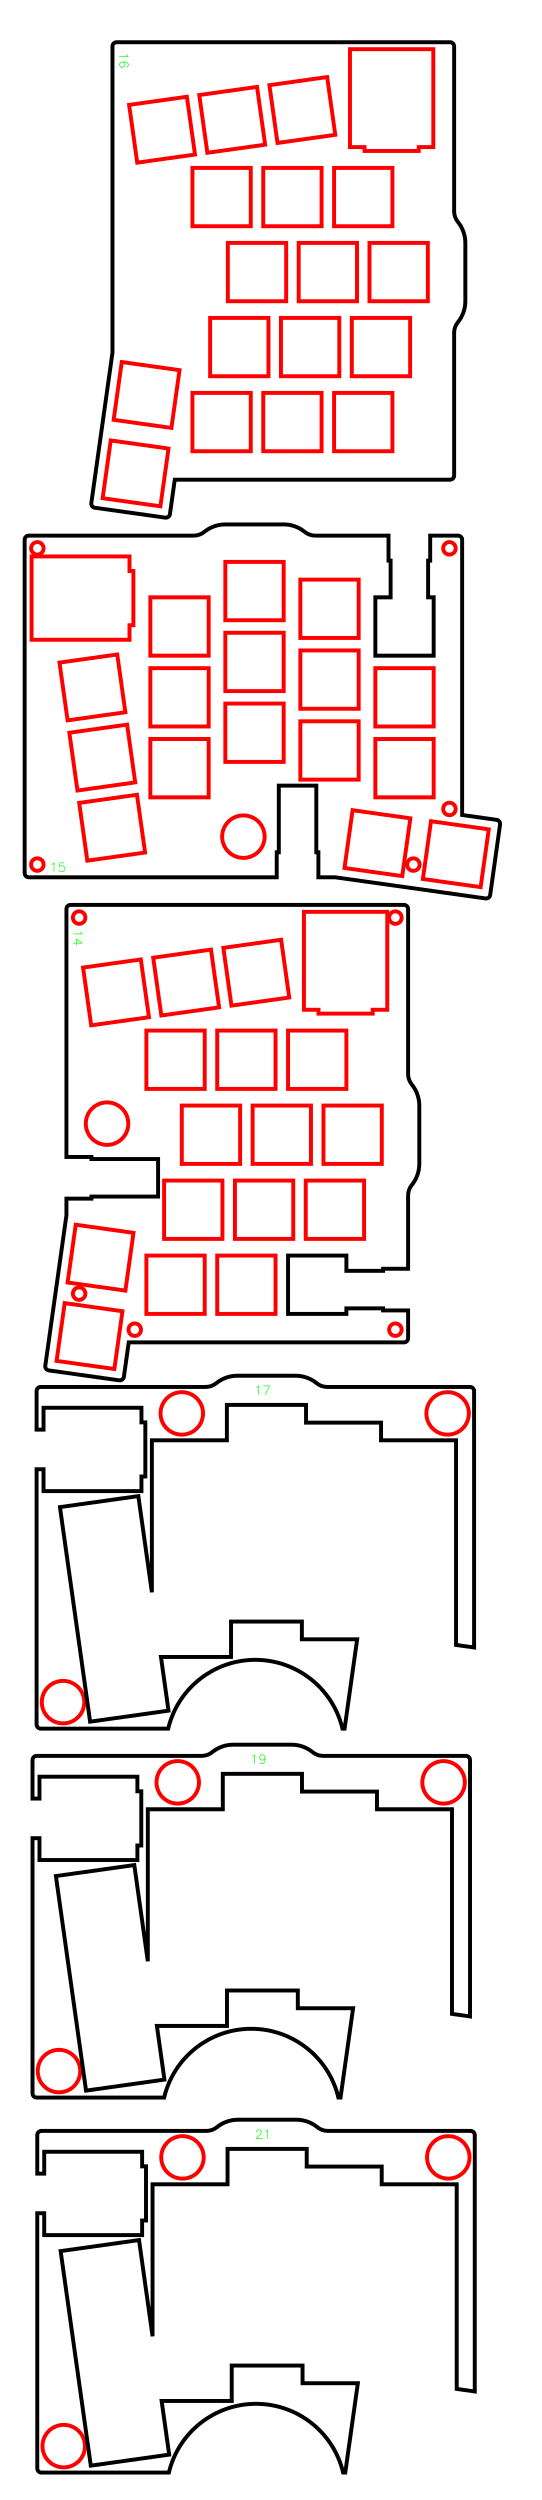
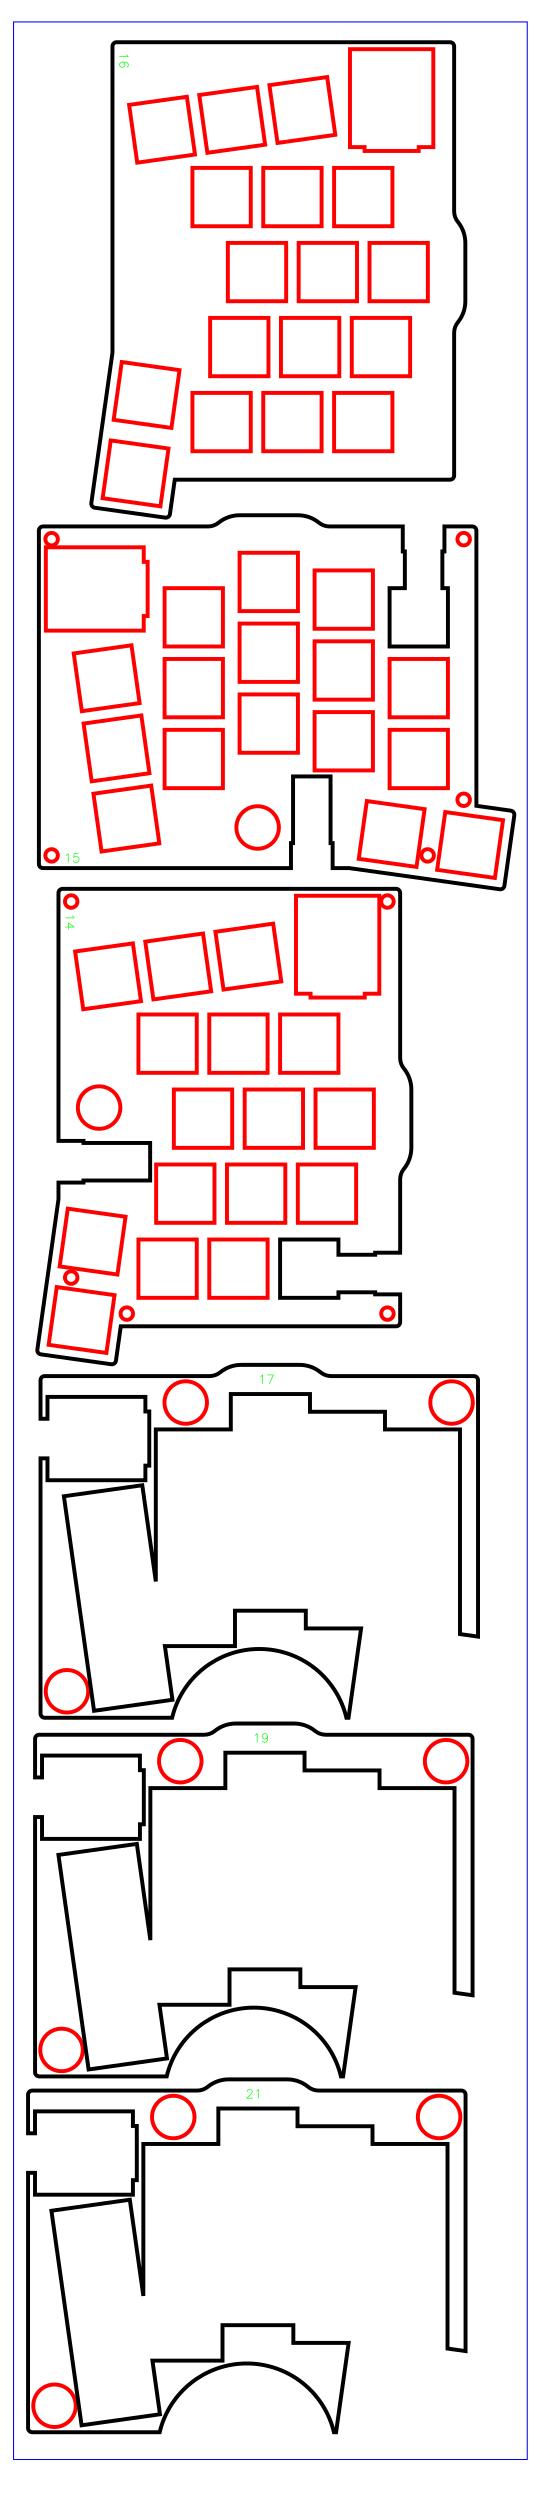
<svg xmlns="http://www.w3.org/2000/svg" width="130mm" height="600mm" viewBox="0 0 130 600" version="1.1" id="svg465" xml:space="preserve">
  <defs id="defs462" />
-   <g id="g13213" transform="matrix(6.12323e-17 1 -1 6.12323e-17 439.646 207.239)">
+   <g id="g13213" transform="rotate(90,117.1779,320.5608)">
    <path style="font-size:12px;fill:none;fill-rule:evenodd;stroke:#ff0000;stroke-width:0.25mm;stroke-linecap:round;stroke-opacity:1" d="M 12.984,420.653" id="path13043" />
    <path style="font-size:12px;fill:none;fill-rule:evenodd;stroke:#ff0000;stroke-width:0.25mm;stroke-linecap:round;stroke-opacity:1" d="M 103.234,420.653" id="path13041" />
    <path style="font-size:12px;fill:none;fill-rule:evenodd;stroke:#ff0000;stroke-width:0.25mm;stroke-linecap:round;stroke-opacity:1" d="M 111.884,407.303" id="path13039" />
    <path style="font-size:12px;fill:none;fill-rule:evenodd;stroke:#ff0000;stroke-width:0.25mm;stroke-linecap:round;stroke-opacity:1" d="M 111.884,344.753" id="path13037" />
    <path style="font-size:12px;fill:none;fill-rule:evenodd;stroke:#ff0000;stroke-width:0.25mm;stroke-linecap:round;stroke-opacity:1" d="M 12.984,344.753" id="path13035" />
    <path style="font-size:12px;fill:none;fill-rule:evenodd;stroke:#ff0000;stroke-width:0.25mm;stroke-linecap:round;stroke-opacity:1" d="M 62.434,413.953" id="path13033" />
    <path style="font-size:12px;fill:none;fill-rule:evenodd;stroke:#ff0000;stroke-width:0.25mm;stroke-linecap:round;stroke-opacity:1" d="m 11.484,420.653 a 1.5,1.5 0 0 1 3,0 1.5,1.5 0 0 1 -3,0 z" id="path13093" />
    <path style="font-size:12px;fill:none;fill-rule:evenodd;stroke:#ff0000;stroke-width:0.25mm;stroke-linecap:round;stroke-opacity:1" d="m 101.734,420.653 a 1.5,1.5 0 0 1 3,0 1.5,1.5 0 0 1 -3,0 z" id="path13091" />
    <path style="font-size:12px;fill:none;fill-rule:evenodd;stroke:#ff0000;stroke-width:0.25mm;stroke-linecap:round;stroke-opacity:1" d="m 110.384,407.303 a 1.5,1.5 0 0 1 3,0 1.5,1.5 0 0 1 -3,0 z" id="path13089" />
    <path style="font-size:12px;fill:none;fill-rule:evenodd;stroke:#ff0000;stroke-width:0.25mm;stroke-linecap:round;stroke-opacity:1" d="m 110.384,344.753 a 1.5,1.5 0 0 1 3,0 1.5,1.5 0 0 1 -3,0 z" id="path13087" />
    <path style="font-size:12px;fill:none;fill-rule:evenodd;stroke:#ff0000;stroke-width:0.25mm;stroke-linecap:round;stroke-opacity:1" d="m 11.484,344.753 a 1.5,1.5 0 0 1 3,0 1.5,1.5 0 0 1 -3,0 z" id="path13085" />
    <path style="font-size:12px;fill:none;fill-rule:evenodd;stroke:#ff0000;stroke-width:0.25mm;stroke-linecap:round;stroke-opacity:1" d="m 57.334,413.953 a 5.1,5.1 0 0 1 10.2,0 5.1,5.1 0 0 1 -10.2,0 z" id="path13083" />
    <path style="font-size:12px;fill:none;fill-rule:evenodd;stroke:#ff0000;stroke-width:0.25mm;stroke-linecap:round;stroke-opacity:1" d="m 94.103,387.514 h 14 v -14 H 94.103 Z" id="path13081" />
    <path style="font-size:12px;fill:none;fill-rule:evenodd;stroke:#ff0000;stroke-width:0.25mm;stroke-linecap:round;stroke-opacity:1" d="m 94.103,404.514 h 14 v -14 H 94.103 Z" id="path13079" />
    <path style="font-size:12px;fill:none;fill-rule:evenodd;stroke:#ff0000;stroke-width:0.25mm;stroke-linecap:round;stroke-opacity:1" d="m 76.103,366.264 h 14 v -14 h -14 z" id="path13077" />
    <path style="font-size:12px;fill:none;fill-rule:evenodd;stroke:#ff0000;stroke-width:0.25mm;stroke-linecap:round;stroke-opacity:1" d="m 76.103,383.264 h 14 v -14 h -14 z" id="path13075" />
    <path style="font-size:12px;fill:none;fill-rule:evenodd;stroke:#ff0000;stroke-width:0.25mm;stroke-linecap:round;stroke-opacity:1" d="m 76.103,400.264 h 14 v -14 h -14 z" id="path13073" />
    <path style="font-size:12px;fill:none;fill-rule:evenodd;stroke:#ff0000;stroke-width:0.25mm;stroke-linecap:round;stroke-opacity:1" d="m 58.103,362.014 h 14 v -14 h -14 z" id="path13071" />
    <path style="font-size:12px;fill:none;fill-rule:evenodd;stroke:#ff0000;stroke-width:0.25mm;stroke-linecap:round;stroke-opacity:1" d="m 58.103,379.014 h 14 v -14 h -14 z" id="path13069" />
    <path style="font-size:12px;fill:none;fill-rule:evenodd;stroke:#ff0000;stroke-width:0.25mm;stroke-linecap:round;stroke-opacity:1" d="m 58.103,396.014 h 14 v -14 h -14 z" id="path13067" />
    <path style="font-size:12px;fill:none;fill-rule:evenodd;stroke:#ff0000;stroke-width:0.25mm;stroke-linecap:round;stroke-opacity:1" d="m 40.103,370.514 h 14 v -14 h -14 z" id="path13065" />
    <path style="font-size:12px;fill:none;fill-rule:evenodd;stroke:#ff0000;stroke-width:0.25mm;stroke-linecap:round;stroke-opacity:1" d="m 40.103,387.514 h 14 v -14 h -14 z" id="path13063" />
    <path style="font-size:12px;fill:none;fill-rule:evenodd;stroke:#ff0000;stroke-width:0.25mm;stroke-linecap:round;stroke-opacity:1" d="m 40.103,404.514 h 14 v -14 h -14 z" id="path13061" />
    <path style="font-size:12px;fill:none;fill-rule:evenodd;stroke:#ff0000;stroke-width:0.25mm;stroke-linecap:round;stroke-opacity:1" d="m 20.244,386.04 13.864,-1.948 -1.948,-13.864 -13.864,1.949 z" id="path13059" />
    <path style="font-size:12px;fill:none;fill-rule:evenodd;stroke:#ff0000;stroke-width:0.25mm;stroke-linecap:round;stroke-opacity:1" d="m 22.61,402.875 13.864,-1.949 -1.948,-13.863 -13.864,1.948 z" id="path13057" />
    <path style="font-size:12px;fill:none;fill-rule:evenodd;stroke:#ff0000;stroke-width:0.25mm;stroke-linecap:round;stroke-opacity:1" d="m 24.976,419.709 13.864,-1.948 -1.948,-13.864 -13.864,1.949 z" id="path13055" />
    <path style="font-size:12px;fill:none;fill-rule:evenodd;stroke:#ff0000;stroke-width:0.25mm;stroke-linecap:round;stroke-opacity:1" d="m 105.512,424.116 13.863,1.948 1.949,-13.863 -13.864,-1.949 z" id="path13053" />
    <path style="font-size:12px;fill:none;fill-rule:evenodd;stroke:#ff0000;stroke-width:0.25mm;stroke-linecap:round;stroke-opacity:1" d="m 86.697,421.472 13.863,1.948 1.949,-13.864 -13.864,-1.948 z" id="path13051" />
    <path style="font-size:12px;fill:none;fill-rule:evenodd;stroke:#ff0000;stroke-width:0.25mm;stroke-linecap:round;stroke-opacity:1" d="m 11.601,366.703 h 23.5 v -3.5 h 0.933 v -13 h -0.933 v -3.5 h -23.5 z" id="path13049" />
    <path style="font-size:12px;fill:none;fill-rule:evenodd;stroke:#000000;stroke-width:0.25mm;stroke-linecap:round;stroke-opacity:1" d="m 10.934,423.703 h 59.5 v -5.999 h 0.5 v -16 h 9 v 16 h 0.5 v 5.999 h 3.999 l 36.101,5.074 a 1,1 0 0 0 1.13,-0.851 l 2.373,-16.884 a 1,1 0 0 0 -0.852,-1.13 l -8.251,-1.159 v -66.05 a 1,1 0 0 0 -1,-1 h -6.667 v 5.999 h -0.5 v 8.812 h 1.336 v 14 H 94.103 v -14 h 3.664 v -8.812 h -0.5 v -5.999 h -17.594 a 4,4 0 0 1 -2.523,-0.896 8,8 0 0 0 -5.047,-1.793 h -14 a 8,8 0 0 0 -5.047,1.793 4,4 0 0 1 -2.524,0.896 h -39.598 a 1,1 0 0 0 -1,1 v 80 a 1,1 0 0 0 1,1 z" id="path10958" />
    <g style="fill:none;stroke:#00ff00;stroke-linecap:round;stroke-linejoin:round;stroke-opacity:1" id="g13499">
      <g transform="translate(15.5104,422.027)" id="g13497" style="stroke:#00ff00;stroke-opacity:1">
        <path d="m 284,536 62,31 95,95 V 0" style="stroke:#00ff00;stroke-width:0.533in;stroke-opacity:1" transform="scale(0.003175,-0.003175)" id="path13493" />
        <path d="M 504,662 189,220 H 662 M 504,662 V 0" style="stroke:#00ff00;stroke-width:0.533in;stroke-opacity:1" transform="matrix(0.003175,0,0,-0.003175,2.00025,0)" id="path13495" />
      </g>
    </g>
  </g>
-   <g id="g13247" transform="translate(-3.87495, -104.818)">
+   <g id="g13247" transform="translate(-0.4550093,-107.0192)">
    <path style="font-size:12px;fill:none;fill-rule:evenodd;stroke:#ff0000;stroke-width:0.25mm;stroke-linecap:round;stroke-opacity:1" d="M 12.838,312.317" id="path13029" />
    <path style="font-size:12px;fill:none;fill-rule:evenodd;stroke:#ff0000;stroke-width:0.25mm;stroke-linecap:round;stroke-opacity:1" d="M 103.088,312.317" id="path13027" />
    <path style="font-size:12px;fill:none;fill-rule:evenodd;stroke:#ff0000;stroke-width:0.25mm;stroke-linecap:round;stroke-opacity:1" d="M 111.738,298.967" id="path13025" />
    <path style="font-size:12px;fill:none;fill-rule:evenodd;stroke:#ff0000;stroke-width:0.25mm;stroke-linecap:round;stroke-opacity:1" d="M 111.738,236.417" id="path13023" />
    <path style="font-size:12px;fill:none;fill-rule:evenodd;stroke:#ff0000;stroke-width:0.25mm;stroke-linecap:round;stroke-opacity:1" d="M 12.838,236.417" id="path13021" />
    <path style="font-size:12px;fill:none;fill-rule:evenodd;stroke:#ff0000;stroke-width:0.25mm;stroke-linecap:round;stroke-opacity:1" d="M 62.288,305.617" id="path13019" />
    <path style="font-size:12px;fill:none;fill-rule:evenodd;stroke:#ff0000;stroke-width:0.25mm;stroke-linecap:round;stroke-opacity:1" d="m 11.338,312.317 a 1.5,1.5 0 0 1 3,0 1.5,1.5 0 0 1 -3,0 z" id="path13141" />
    <path style="font-size:12px;fill:none;fill-rule:evenodd;stroke:#ff0000;stroke-width:0.25mm;stroke-linecap:round;stroke-opacity:1" d="m 101.588,312.317 a 1.5,1.5 0 0 1 3,0 1.5,1.5 0 0 1 -3,0 z" id="path13139" />
    <path style="font-size:12px;fill:none;fill-rule:evenodd;stroke:#ff0000;stroke-width:0.25mm;stroke-linecap:round;stroke-opacity:1" d="m 110.238,298.967 a 1.5,1.5 0 0 1 3,0 1.5,1.5 0 0 1 -3,0 z" id="path13137" />
    <path style="font-size:12px;fill:none;fill-rule:evenodd;stroke:#ff0000;stroke-width:0.25mm;stroke-linecap:round;stroke-opacity:1" d="m 110.238,236.417 a 1.5,1.5 0 0 1 3,0 1.5,1.5 0 0 1 -3,0 z" id="path13135" />
    <path style="font-size:12px;fill:none;fill-rule:evenodd;stroke:#ff0000;stroke-width:0.25mm;stroke-linecap:round;stroke-opacity:1" d="m 11.338,236.417 a 1.5,1.5 0 0 1 3,0 1.5,1.5 0 0 1 -3,0 z" id="path13133" />
    <path style="font-size:12px;fill:none;fill-rule:evenodd;stroke:#ff0000;stroke-width:0.25mm;stroke-linecap:round;stroke-opacity:1" d="m 57.188,305.617 a 5.1,5.1 0 0 1 10.2,0 5.1,5.1 0 0 1 -10.2,0 z" id="path13131" />
    <path style="font-size:12px;fill:none;fill-rule:evenodd;stroke:#ff0000;stroke-width:0.25mm;stroke-linecap:round;stroke-opacity:1" d="m 93.957,279.178 h 14 v -14 H 93.957 Z" id="path13129" />
    <path style="font-size:12px;fill:none;fill-rule:evenodd;stroke:#ff0000;stroke-width:0.25mm;stroke-linecap:round;stroke-opacity:1" d="m 93.957,296.178 h 14 v -14 H 93.957 Z" id="path13127" />
    <path style="font-size:12px;fill:none;fill-rule:evenodd;stroke:#ff0000;stroke-width:0.25mm;stroke-linecap:round;stroke-opacity:1" d="m 75.957,257.928 h 14 v -14 h -14 z" id="path13125" />
    <path style="font-size:12px;fill:none;fill-rule:evenodd;stroke:#ff0000;stroke-width:0.25mm;stroke-linecap:round;stroke-opacity:1" d="m 75.957,274.928 h 14 v -14 h -14 z" id="path13123" />
    <path style="font-size:12px;fill:none;fill-rule:evenodd;stroke:#ff0000;stroke-width:0.25mm;stroke-linecap:round;stroke-opacity:1" d="m 75.957,291.928 h 14 v -14 h -14 z" id="path13121" />
    <path style="font-size:12px;fill:none;fill-rule:evenodd;stroke:#ff0000;stroke-width:0.25mm;stroke-linecap:round;stroke-opacity:1" d="m 57.957,253.678 h 14 v -14 h -14 z" id="path13119" />
    <path style="font-size:12px;fill:none;fill-rule:evenodd;stroke:#ff0000;stroke-width:0.25mm;stroke-linecap:round;stroke-opacity:1" d="m 57.957,270.678 h 14 v -14 h -14 z" id="path13117" />
    <path style="font-size:12px;fill:none;fill-rule:evenodd;stroke:#ff0000;stroke-width:0.25mm;stroke-linecap:round;stroke-opacity:1" d="m 57.957,287.678 h 14 v -14 h -14 z" id="path13115" />
    <path style="font-size:12px;fill:none;fill-rule:evenodd;stroke:#ff0000;stroke-width:0.25mm;stroke-linecap:round;stroke-opacity:1" d="m 39.957,262.178 h 14 v -14 h -14 z" id="path13113" />
    <path style="font-size:12px;fill:none;fill-rule:evenodd;stroke:#ff0000;stroke-width:0.25mm;stroke-linecap:round;stroke-opacity:1" d="m 39.957,279.178 h 14 v -14 h -14 z" id="path13111" />
    <path style="font-size:12px;fill:none;fill-rule:evenodd;stroke:#ff0000;stroke-width:0.25mm;stroke-linecap:round;stroke-opacity:1" d="m 39.957,296.178 h 14 v -14 h -14 z" id="path13109" />
    <path style="font-size:12px;fill:none;fill-rule:evenodd;stroke:#ff0000;stroke-width:0.25mm;stroke-linecap:round;stroke-opacity:1" d="m 20.098,277.704 13.864,-1.948 -1.948,-13.864 -13.864,1.949 z" id="path13107" />
    <path style="font-size:12px;fill:none;fill-rule:evenodd;stroke:#ff0000;stroke-width:0.25mm;stroke-linecap:round;stroke-opacity:1" d="m 22.464,294.539 13.864,-1.949 -1.948,-13.863 -13.864,1.948 z" id="path13105" />
    <path style="font-size:12px;fill:none;fill-rule:evenodd;stroke:#ff0000;stroke-width:0.25mm;stroke-linecap:round;stroke-opacity:1" d="m 24.83,311.373 13.864,-1.948 -1.948,-13.864 -13.864,1.949 z" id="path13103" />
    <path style="font-size:12px;fill:none;fill-rule:evenodd;stroke:#ff0000;stroke-width:0.25mm;stroke-linecap:round;stroke-opacity:1" d="m 105.366,315.78 13.863,1.948 1.949,-13.863 -13.864,-1.949 z" id="path13101" />
    <path style="font-size:12px;fill:none;fill-rule:evenodd;stroke:#ff0000;stroke-width:0.25mm;stroke-linecap:round;stroke-opacity:1" d="m 86.551,313.136 13.863,1.948 1.949,-13.864 -13.864,-1.948 z" id="path13099" />
    <path style="font-size:12px;fill:none;fill-rule:evenodd;stroke:#ff0000;stroke-width:0.25mm;stroke-linecap:round;stroke-opacity:1" d="m 11.455,258.367 h 23.5 v -3.5 h 0.933 v -13 h -0.933 v -3.5 h -23.5 z" id="path13097" />
    <path style="font-size:12px;fill:none;fill-rule:evenodd;stroke:#000000;stroke-width:0.25mm;stroke-linecap:round;stroke-opacity:1" d="m 10.788,315.367 h 59.5 v -5.999 h 0.5 v -16 h 9 v 16 h 0.5 v 5.999 h 3.999 l 36.101,5.074 a 1,1 0 0 0 1.13,-0.851 l 2.373,-16.884 a 1,1 0 0 0 -0.852,-1.13 l -8.251,-1.159 v -66.05 a 1,1 0 0 0 -1,-1 h -6.667 v 5.999 h -0.5 v 8.812 h 1.336 v 14 H 93.957 v -14 h 3.664 v -8.812 h -0.5 v -5.999 h -17.594 a 4,4 0 0 1 -2.523,-0.896 8,8 0 0 0 -5.047,-1.793 h -14 a 8,8 0 0 0 -5.047,1.793 4,4 0 0 1 -2.524,0.896 h -39.598 a 1,1 0 0 0 -1,1 v 80 a 1,1 0 0 0 1,1 z" id="path10221" />
    <g style="fill:none;stroke:#00ff00;stroke-linecap:round;stroke-linejoin:round;stroke-opacity:1" id="g13538">
      <g transform="translate(15.4382,313.997)" id="g13536" style="stroke:#00ff00;stroke-opacity:1">
        <path d="m 284,536 62,31 95,95 V 0" style="stroke:#00ff00;stroke-width:0.533in;stroke-opacity:1" transform="scale(0.003175,-0.003175)" id="path13532" />
        <path d="M 567,662 H 252 l -32,-284 32,32 94,31 h 95 l 95,-31 62,-64 32,-94 V 189 L 598,94.5 536,31.5 441,0 H 346 L 252,31.5 220,63 189,126" style="stroke:#00ff00;stroke-width:0.533in;stroke-opacity:1" transform="matrix(0.003175,0,0,-0.003175,2.00025,0)" id="path13534" />
      </g>
    </g>
  </g>
  <g id="g13270" transform="matrix(6.12323e-17 1 -1 6.12323e-17 240.931 2.48255)">
    <path style="font-size:12px;fill:none;fill-rule:evenodd;stroke:#ff0000;stroke-width:0.25mm;stroke-linecap:round;stroke-opacity:1" d="m 91.816,160.749 h 14 v -14 H 91.816 Z" id="path13179" />
    <path style="font-size:12px;fill:none;fill-rule:evenodd;stroke:#ff0000;stroke-width:0.25mm;stroke-linecap:round;stroke-opacity:1" d="m 91.816,177.749 h 14 v -14 H 91.816 Z" id="path13177" />
    <path style="font-size:12px;fill:none;fill-rule:evenodd;stroke:#ff0000;stroke-width:0.25mm;stroke-linecap:round;stroke-opacity:1" d="m 91.816,194.749 h 14 v -14 H 91.816 Z" id="path13175" />
    <path style="font-size:12px;fill:none;fill-rule:evenodd;stroke:#ff0000;stroke-width:0.25mm;stroke-linecap:round;stroke-opacity:1" d="m 73.816,156.499 h 14 v -14 h -14 z" id="path13173" />
    <path style="font-size:12px;fill:none;fill-rule:evenodd;stroke:#ff0000;stroke-width:0.25mm;stroke-linecap:round;stroke-opacity:1" d="m 73.816,173.499 h 14 v -14 h -14 z" id="path13171" />
    <path style="font-size:12px;fill:none;fill-rule:evenodd;stroke:#ff0000;stroke-width:0.25mm;stroke-linecap:round;stroke-opacity:1" d="m 73.816,190.499 h 14 v -14 h -14 z" id="path13169" />
    <path style="font-size:12px;fill:none;fill-rule:evenodd;stroke:#ff0000;stroke-width:0.25mm;stroke-linecap:round;stroke-opacity:1" d="m 55.816,152.249 h 14 v -14 h -14 z" id="path13167" />
    <path style="font-size:12px;fill:none;fill-rule:evenodd;stroke:#ff0000;stroke-width:0.25mm;stroke-linecap:round;stroke-opacity:1" d="m 55.816,169.249 h 14 v -14 h -14 z" id="path13165" />
    <path style="font-size:12px;fill:none;fill-rule:evenodd;stroke:#ff0000;stroke-width:0.25mm;stroke-linecap:round;stroke-opacity:1" d="m 55.816,186.249 h 14 v -14 h -14 z" id="path13163" />
    <path style="font-size:12px;fill:none;fill-rule:evenodd;stroke:#ff0000;stroke-width:0.25mm;stroke-linecap:round;stroke-opacity:1" d="m 37.816,160.749 h 14 v -14 h -14 z" id="path13161" />
    <path style="font-size:12px;fill:none;fill-rule:evenodd;stroke:#ff0000;stroke-width:0.25mm;stroke-linecap:round;stroke-opacity:1" d="m 37.816,177.749 h 14 v -14 h -14 z" id="path13159" />
    <path style="font-size:12px;fill:none;fill-rule:evenodd;stroke:#ff0000;stroke-width:0.25mm;stroke-linecap:round;stroke-opacity:1" d="m 37.816,194.749 h 14 v -14 h -14 z" id="path13157" />
    <path style="font-size:12px;fill:none;fill-rule:evenodd;stroke:#ff0000;stroke-width:0.25mm;stroke-linecap:round;stroke-opacity:1" d="m 17.957,176.275 13.864,-1.948 -1.948,-13.864 -13.864,1.949 z" id="path13155" />
    <path style="font-size:12px;fill:none;fill-rule:evenodd;stroke:#ff0000;stroke-width:0.25mm;stroke-linecap:round;stroke-opacity:1" d="m 20.323,193.11 13.864,-1.949 -1.948,-13.863 -13.864,1.948 z" id="path13153" />
    <path style="font-size:12px;fill:none;fill-rule:evenodd;stroke:#ff0000;stroke-width:0.25mm;stroke-linecap:round;stroke-opacity:1" d="m 22.689,209.944 13.864,-1.948 -1.948,-13.864 -13.864,1.949 z" id="path13151" />
    <path style="font-size:12px;fill:none;fill-rule:evenodd;stroke:#ff0000;stroke-width:0.25mm;stroke-linecap:round;stroke-opacity:1" d="m 103.225,214.351 13.863,1.948 1.949,-13.863 -13.864,-1.949 z" id="path13149" />
    <path style="font-size:12px;fill:none;fill-rule:evenodd;stroke:#ff0000;stroke-width:0.25mm;stroke-linecap:round;stroke-opacity:1" d="m 84.41,211.707 13.863,1.948 1.949,-13.864 -13.864,-1.948 z" id="path13147" />
    <path style="font-size:12px;fill:none;fill-rule:evenodd;stroke:#ff0000;stroke-width:0.25mm;stroke-linecap:round;stroke-opacity:1" d="m 9.314,156.938 h 23.5 v -3.5 h 0.933 v -13 h -0.933 v -3.5 h -23.5 z" id="path13145" />
    <path style="font-size:12px;fill:none;fill-rule:evenodd;stroke:#000000;stroke-width:0.25mm;stroke-linecap:round;stroke-opacity:1" d="m 8.647,213.938 h 73.499 l 36.101,5.074 a 1,1 0 0 0 1.13,-0.851 l 2.373,-16.884 a 1,1 0 0 0 -0.852,-1.13 l -8.251,-1.159 v -66.05 a 1,1 0 0 0 -1,-1 H 77.386 a 4,4 0 0 1 -2.523,-0.896 8,8 0 0 0 -5.047,-1.793 h -14 a 8,8 0 0 0 -5.047,1.793 4,4 0 0 1 -2.524,0.896 h -39.598 a 1,1 0 0 0 -1,1 v 80 a 1,1 0 0 0 1,1 z" id="path11695" />
    <g style="fill:none;stroke:#00ff00;stroke-linecap:round;stroke-linejoin:round;stroke-opacity:1" id="g13566">
      <g transform="translate(9.69493,212.243)" id="g13564" style="stroke:#00ff00;stroke-opacity:1">
        <path d="m 284,536 62,31 95,95 V 0" style="stroke:#00ff00;stroke-width:0.533in;stroke-opacity:1" transform="scale(0.003175,-0.003175)" id="path13560" />
        <path d="m 598,567 -31,63 -95,32 H 410 L 315,630 252,536 220,378 V 220 L 252,94.5 315,31.5 410,0 h 31 l 95,31.5 62,63 32,94.5 v 31 l -32,95 -62,63 -95,32 h -31 l -95,-32 -63,-63 -32,-95" style="stroke:#00ff00;stroke-width:0.533in;stroke-opacity:1" transform="matrix(0.003175,0,0,-0.003175,2.00025,0)" id="path13562" />
      </g>
    </g>
  </g>
-   <g id="g18644" transform="translate(1.757792,-10.08808)">
+   <g id="g18644" transform="translate(2.702188,-12.69568)">
    <path style="font-size:12px;fill:none;fill-rule:evenodd;stroke:#ff0000;stroke-width:0.25mm;stroke-linecap:round;stroke-opacity:1" d="m 8.273,418.603 a 5.1,5.1 0 0 1 10.2,0 5.1,5.1 0 0 1 -10.2,0 z" id="path18629" />
    <path style="font-size:12px;fill:none;fill-rule:evenodd;stroke:#ff0000;stroke-width:0.25mm;stroke-linecap:round;stroke-opacity:1" d="M 13.373,418.603" id="path18627" />
    <path style="font-size:12px;fill:none;fill-rule:evenodd;stroke:#ff0000;stroke-width:0.25mm;stroke-linecap:round;stroke-opacity:1" d="m 100.573,349.303 a 5.1,5.1 0 0 1 10.2,0 5.1,5.1 0 0 1 -10.2,0 z" id="path18625" />
    <path style="font-size:12px;fill:none;fill-rule:evenodd;stroke:#ff0000;stroke-width:0.25mm;stroke-linecap:round;stroke-opacity:1" d="M 105.673,349.303" id="path18623" />
    <path style="font-size:12px;fill:none;fill-rule:evenodd;stroke:#ff0000;stroke-width:0.25mm;stroke-linecap:round;stroke-opacity:1" d="m 36.773,349.303 a 5.1,5.1 0 0 1 10.2,0 5.1,5.1 0 0 1 -10.2,0 z" id="path18621" />
    <path style="font-size:12px;fill:none;fill-rule:evenodd;stroke:#ff0000;stroke-width:0.25mm;stroke-linecap:round;stroke-opacity:1" d="M 41.873,349.303" id="path18619" />
    <path style="font-size:12px;fill:none;fill-rule:evenodd;stroke:#000000;stroke-width:0.25mm;stroke-linecap:round;stroke-opacity:1" d="M 8.023,424.953 H 38.612 a 21.5,21.5 0 0 1 41.822,0 h 0.513 l 3.013,-21.439 h -13.268 v -4.25 h -17 v 8.5 H 36.873 l 1.81,12.88 -18.815,2.644 -7.237,-51.494 18.815,-2.644 3.246,23.093 v -36.479 h 18 v -8.5 h 19 v 4.25 h 18 v 4.25 h 18 v 49.111 l 4.331,0.609 v -61.531 a 1,1 0 0 0 -1,-1 H 76.762 a 4,4 0 0 1 -2.523,-0.896 8,8 0 0 0 -5.047,-1.793 h -14 a 8,8 0 0 0 -5.047,1.793 4,4 0 0 1 -2.524,0.896 H 8.023 a 1,1 0 0 0 -1,1 v 9.25 h 1.667 v -5.25 H 32.19 v 3.5 h 0.933 v 13 h -0.933 v 3.5 H 8.69 v -5.25 h -1.667 v 61.25 a 1,1 0 0 0 1,1 z" id="path18561" />
    <g style="fill:none;stroke:#00ff00;stroke-linecap:round;stroke-linejoin:round;stroke-opacity:1" id="g19687">
      <g transform="translate(58.9291,344.779)" id="g19685" style="stroke:#00ff00;stroke-opacity:1">
        <path d="m 284,536 62,31 95,95 V 0" style="stroke:#00ff00;stroke-width:0.533in;stroke-opacity:1" transform="scale(0.003175,-0.003175)" id="path19681" />
        <path d="M 630,662 315,0 M 189,662 h 441" style="stroke:#00ff00;stroke-width:0.533in;stroke-opacity:1" transform="matrix(0.003175,0,0,-0.003175,2.00025,0)" id="path19683" />
      </g>
    </g>
  </g>
-   <g id="g18644-0" transform="translate(0.7829741,78.46004)">
+   <g id="g18644-0" transform="translate(1.39421,73.38375)">
    <path style="font-size:12px;fill:none;fill-rule:evenodd;stroke:#ff0000;stroke-width:0.25mm;stroke-linecap:round;stroke-opacity:1" d="m 8.273,418.603 a 5.1,5.1 0 0 1 10.2,0 5.1,5.1 0 0 1 -10.2,0 z" id="path18629-3" />
    <path style="font-size:12px;fill:none;fill-rule:evenodd;stroke:#ff0000;stroke-width:0.25mm;stroke-linecap:round;stroke-opacity:1" d="M 13.373,418.603" id="path18627-0" />
    <path style="font-size:12px;fill:none;fill-rule:evenodd;stroke:#ff0000;stroke-width:0.25mm;stroke-linecap:round;stroke-opacity:1" d="m 100.573,349.303 a 5.1,5.1 0 0 1 10.2,0 5.1,5.1 0 0 1 -10.2,0 z" id="path18625-9" />
    <path style="font-size:12px;fill:none;fill-rule:evenodd;stroke:#ff0000;stroke-width:0.25mm;stroke-linecap:round;stroke-opacity:1" d="M 105.673,349.303" id="path18623-2" />
    <path style="font-size:12px;fill:none;fill-rule:evenodd;stroke:#ff0000;stroke-width:0.25mm;stroke-linecap:round;stroke-opacity:1" d="m 36.773,349.303 a 5.1,5.1 0 0 1 10.2,0 5.1,5.1 0 0 1 -10.2,0 z" id="path18621-5" />
    <path style="font-size:12px;fill:none;fill-rule:evenodd;stroke:#ff0000;stroke-width:0.25mm;stroke-linecap:round;stroke-opacity:1" d="M 41.873,349.303" id="path18619-4" />
    <path style="font-size:12px;fill:none;fill-rule:evenodd;stroke:#000000;stroke-width:0.25mm;stroke-linecap:round;stroke-opacity:1" d="M 8.023,424.953 H 38.612 a 21.5,21.5 0 0 1 41.822,0 h 0.513 l 3.013,-21.439 h -13.268 v -4.25 h -17 v 8.5 H 36.873 l 1.81,12.88 -18.815,2.644 -7.237,-51.494 18.815,-2.644 3.246,23.093 v -36.479 h 18 v -8.5 h 19 v 4.25 h 18 v 4.25 h 18 v 49.111 l 4.331,0.609 v -61.531 a 1,1 0 0 0 -1,-1 H 76.762 a 4,4 0 0 1 -2.523,-0.896 8,8 0 0 0 -5.047,-1.793 h -14 a 8,8 0 0 0 -5.047,1.793 4,4 0 0 1 -2.524,0.896 H 8.023 a 1,1 0 0 0 -1,1 v 9.25 h 1.667 v -5.25 H 32.19 v 3.5 h 0.933 v 13 h -0.933 v 3.5 H 8.69 v -5.25 h -1.667 v 61.25 a 1,1 0 0 0 1,1 z" id="path18561-0" />
    <g style="fill:none;stroke:#00ff00;stroke-linecap:round;stroke-linejoin:round;stroke-opacity:1" id="g19703">
      <g transform="translate(58.9291,344.779)" id="g19701" style="stroke:#00ff00;stroke-opacity:1">
        <path d="m 284,536 62,31 95,95 V 0" style="stroke:#00ff00;stroke-width:0.533in;stroke-opacity:1" transform="scale(0.003175,-0.003175)" id="path19697" />
        <path d="m 598,441 -31,-95 -63,-62 -94,-32 h -32 l -94,32 -64,62 -31,95 v 31 l 31,95 64,63 94,32 h 32 l 94,-32 63,-63 31,-126 V 284 L 567,126 504,31.5 410,0 h -64 l -94,31.5 -32,63" style="stroke:#00ff00;stroke-width:0.533in;stroke-opacity:1" transform="matrix(0.003175,0,0,-0.003175,2.00025,0)" id="path19699" />
      </g>
    </g>
  </g>
-   <g id="g18644-9" transform="translate(1.919984,168.4667)">
+   <g id="g18644-9" transform="translate(-0.2894523,158.7817)">
    <path style="font-size:12px;fill:none;fill-rule:evenodd;stroke:#ff0000;stroke-width:0.25mm;stroke-linecap:round;stroke-opacity:1" d="m 8.273,418.603 a 5.1,5.1 0 0 1 10.2,0 5.1,5.1 0 0 1 -10.2,0 z" id="path18629-6" />
    <path style="font-size:12px;fill:none;fill-rule:evenodd;stroke:#ff0000;stroke-width:0.25mm;stroke-linecap:round;stroke-opacity:1" d="M 13.373,418.603" id="path18627-1" />
    <path style="font-size:12px;fill:none;fill-rule:evenodd;stroke:#ff0000;stroke-width:0.25mm;stroke-linecap:round;stroke-opacity:1" d="m 100.573,349.303 a 5.1,5.1 0 0 1 10.2,0 5.1,5.1 0 0 1 -10.2,0 z" id="path18625-0" />
    <path style="font-size:12px;fill:none;fill-rule:evenodd;stroke:#ff0000;stroke-width:0.25mm;stroke-linecap:round;stroke-opacity:1" d="M 105.673,349.303" id="path18623-4" />
    <path style="font-size:12px;fill:none;fill-rule:evenodd;stroke:#ff0000;stroke-width:0.25mm;stroke-linecap:round;stroke-opacity:1" d="m 36.773,349.303 a 5.1,5.1 0 0 1 10.2,0 5.1,5.1 0 0 1 -10.2,0 z" id="path18621-2" />
    <path style="font-size:12px;fill:none;fill-rule:evenodd;stroke:#ff0000;stroke-width:0.25mm;stroke-linecap:round;stroke-opacity:1" d="M 41.873,349.303" id="path18619-2" />
    <path style="font-size:12px;fill:none;fill-rule:evenodd;stroke:#000000;stroke-width:0.25mm;stroke-linecap:round;stroke-opacity:1" d="M 8.023,424.953 H 38.612 a 21.5,21.5 0 0 1 41.822,0 h 0.513 l 3.013,-21.439 h -13.268 v -4.25 h -17 v 8.5 H 36.873 l 1.81,12.88 -18.815,2.644 -7.237,-51.494 18.815,-2.644 3.246,23.093 v -36.479 h 18 v -8.5 h 19 v 4.25 h 18 v 4.25 h 18 v 49.111 l 4.331,0.609 v -61.531 a 1,1 0 0 0 -1,-1 H 76.762 a 4,4 0 0 1 -2.523,-0.896 8,8 0 0 0 -5.047,-1.793 h -14 a 8,8 0 0 0 -5.047,1.793 4,4 0 0 1 -2.524,0.896 H 8.023 a 1,1 0 0 0 -1,1 v 9.25 h 1.667 v -5.25 H 32.19 v 3.5 h 0.933 v 13 h -0.933 v 3.5 H 8.69 v -5.25 h -1.667 v 61.25 a 1,1 0 0 0 1,1 z" id="path18561-2" />
    <g style="fill:none;stroke:#00ff00;stroke-linecap:round;stroke-linejoin:round;stroke-opacity:1" id="g25042">
      <g transform="translate(58.9291,344.779)" id="g25040" style="stroke:#00ff00;stroke-opacity:1">
        <path d="m 220,504 v 32 l 32,62 32,32 62,32 h 126 l 64,-32 31,-32 31,-62 V 472 L 567,410 504,315 189,0 h 441" style="stroke:#00ff00;stroke-width:0.533in;stroke-opacity:1" transform="scale(0.003175,-0.003175)" id="path25036" />
        <path d="m 284,536 62,31 95,95 V 0" style="stroke:#00ff00;stroke-width:0.533in;stroke-opacity:1" transform="matrix(0.003175,0,0,-0.003175,2.00025,0)" id="path25038" />
      </g>
    </g>
  </g>
+   <rect style="fill:none;fill-opacity:0.512;stroke:#0000ff;stroke-width:0.249;stroke-linecap:round;stroke-opacity:1;stop-color:#000000" id="rect41912" width="123.288" height="585.019" x="3.252" y="5.259" />
</svg>
